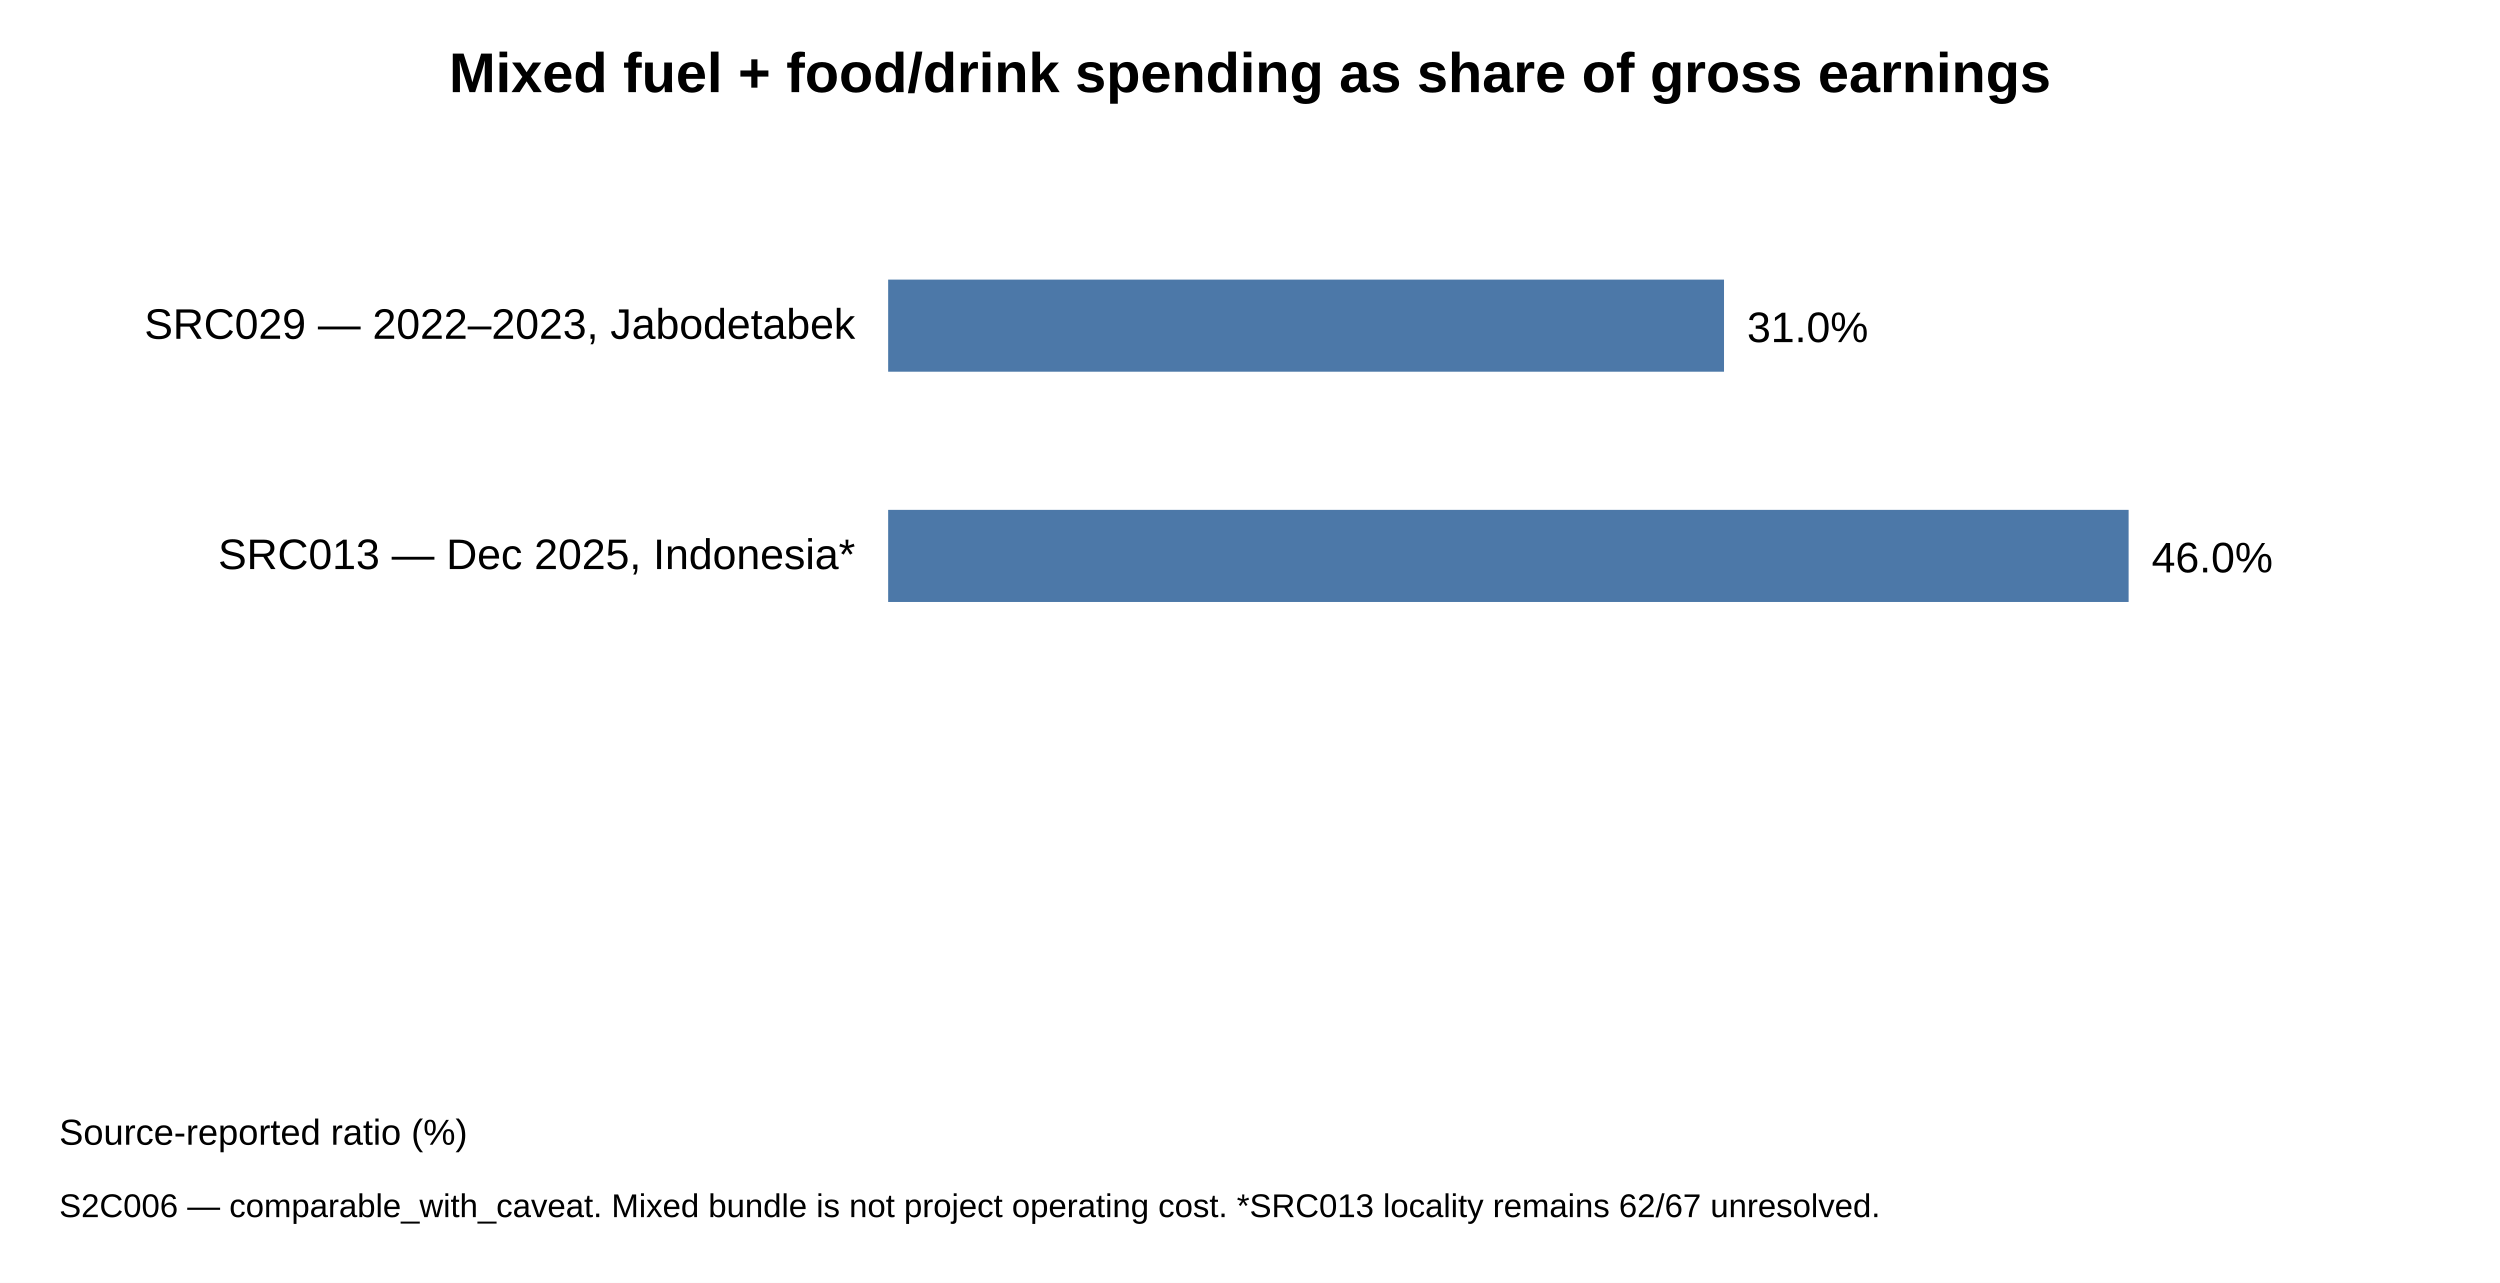
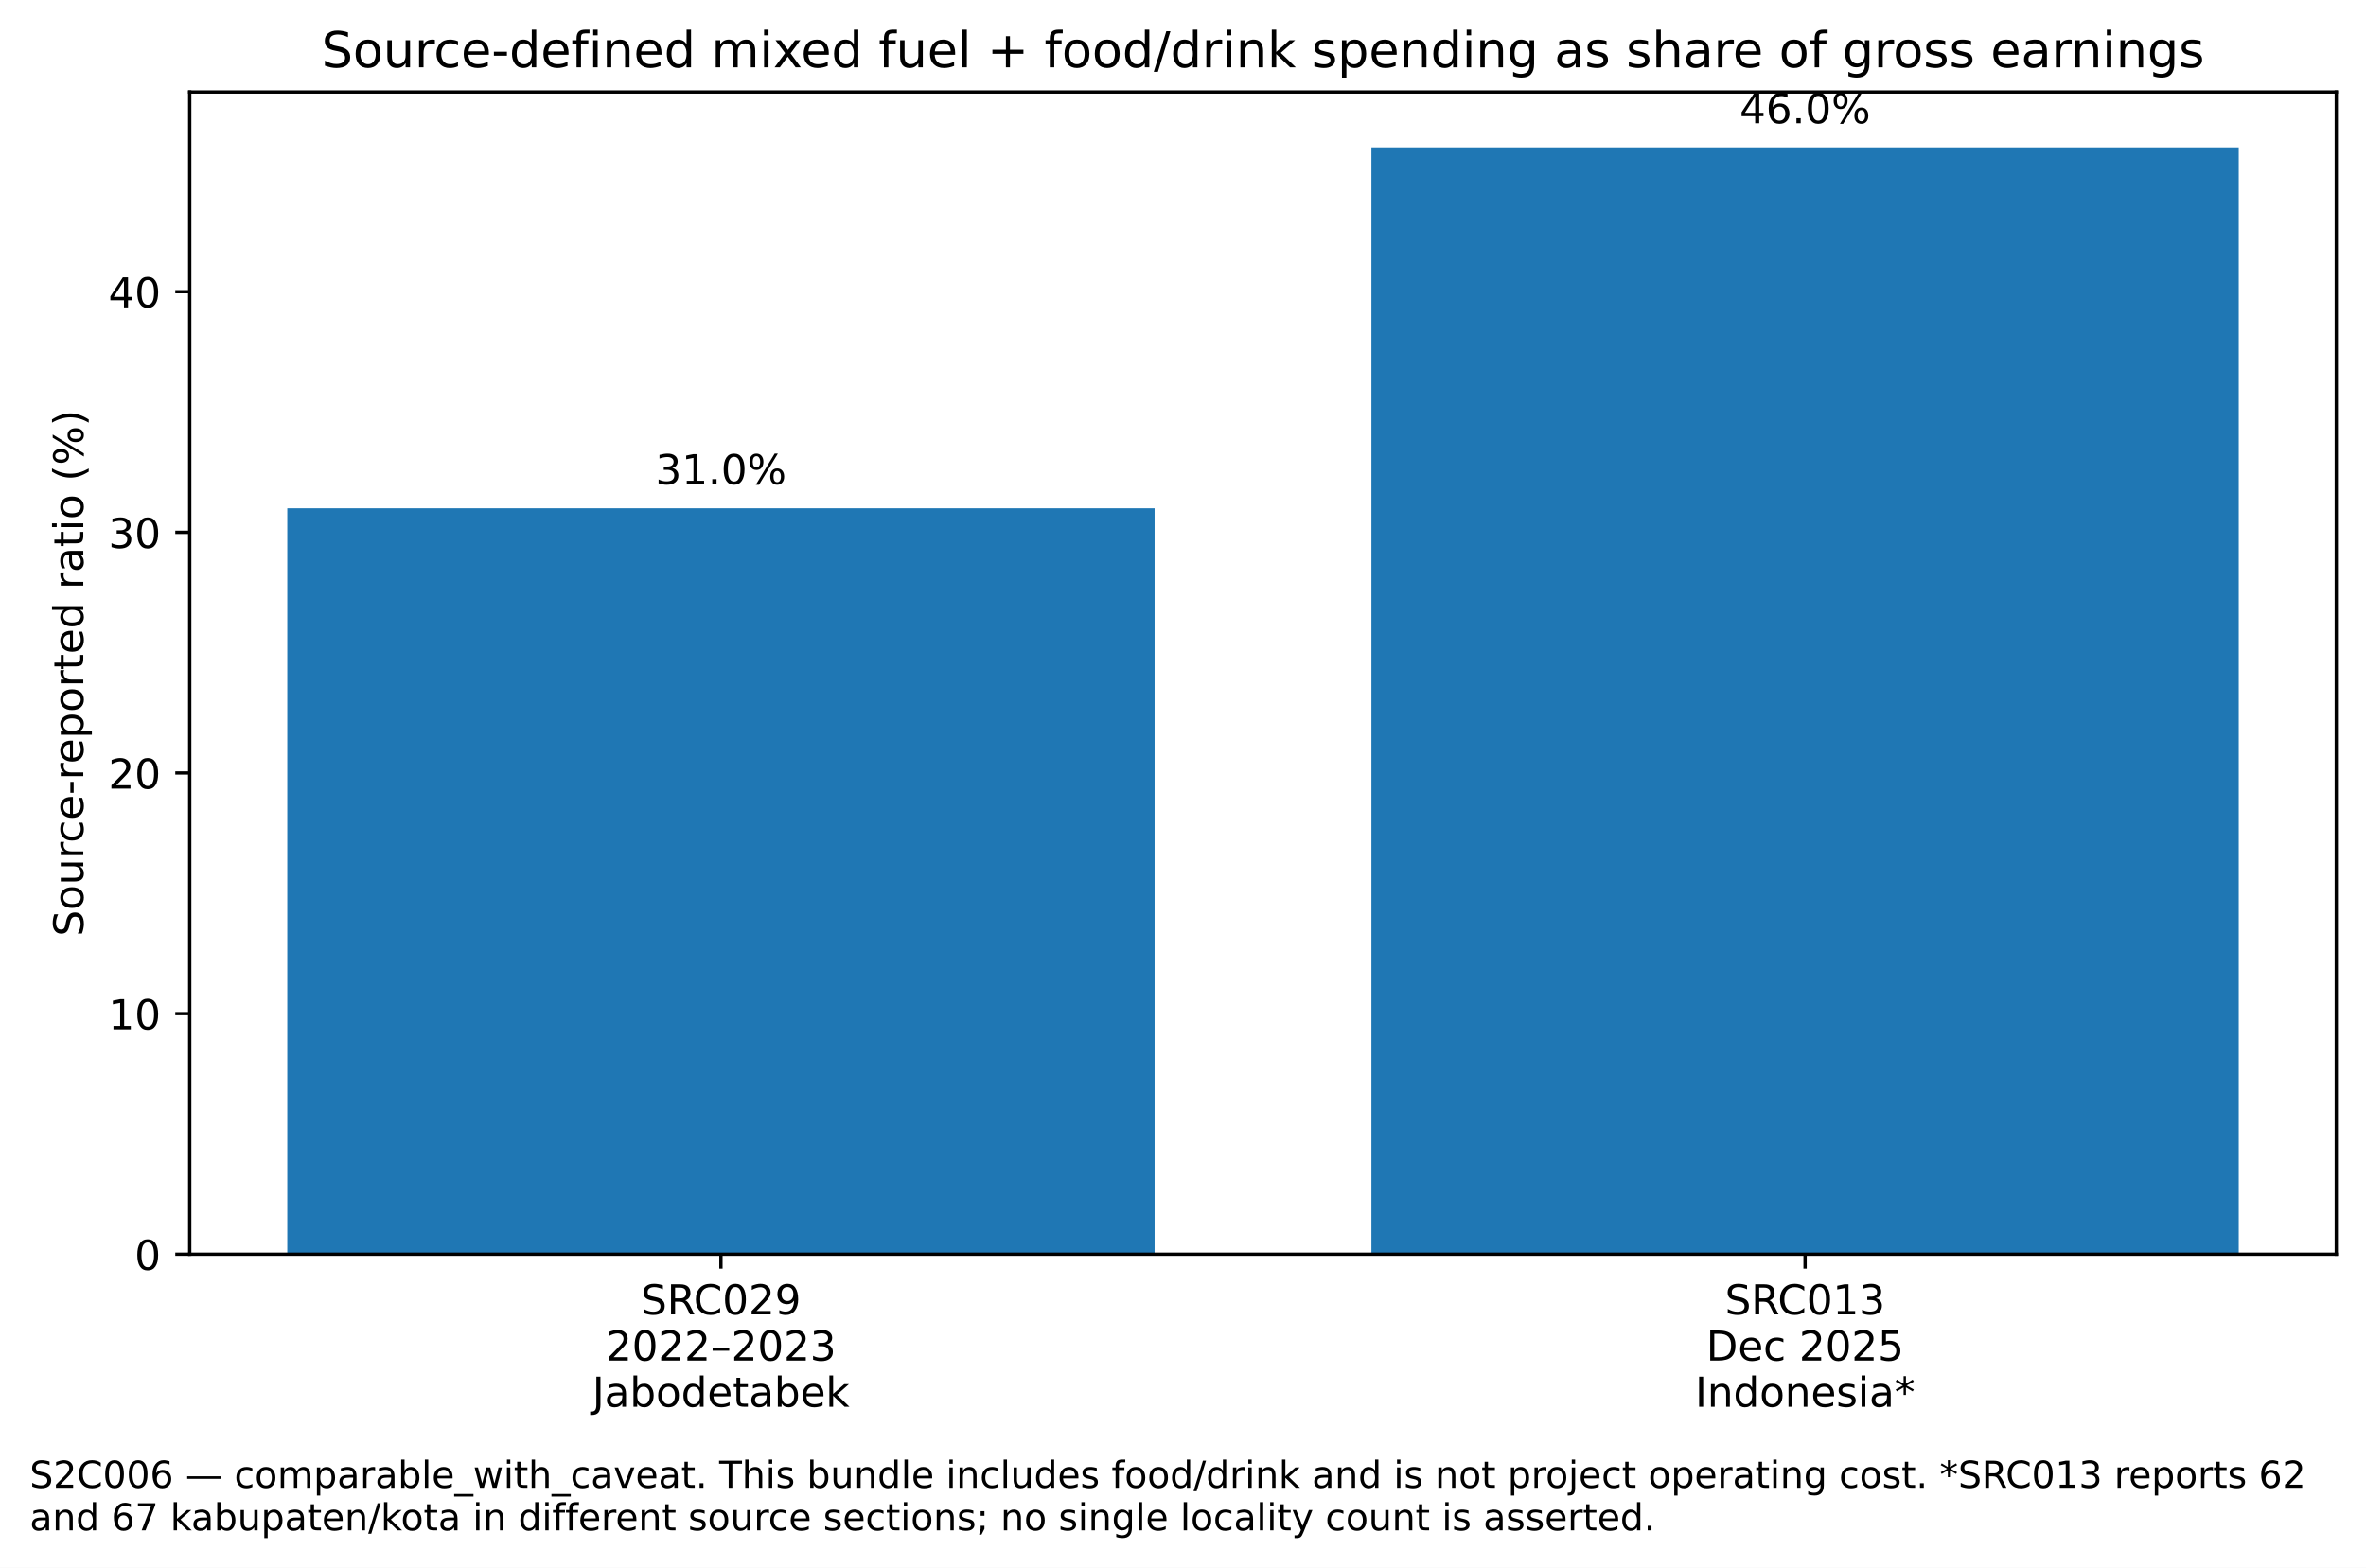
- <svg xmlns="http://www.w3.org/2000/svg" width="760" height="390" viewBox="0 0 760 390">
-   <rect width="100%" height="100%" fill="white" />
-   <text x="380.0" y="28" text-anchor="middle" font-size="17" font-family="Arial" font-weight="bold">Mixed fuel + food/drink spending as share of gross earnings</text>
-   <g font-family="Arial">
-     <text x="260" y="103" text-anchor="end" font-size="13">SRC029 — 2022–2023, Jabodetabek</text>
-     <rect x="270" y="85" width="254.1" height="28" fill="#4c78a8" />
-     <text x="531.1" y="104" font-size="13">31.0%</text>
-     <text x="260" y="173" text-anchor="end" font-size="13">SRC013 — Dec 2025, Indonesia*</text>
-     <rect x="270" y="155" width="377.1" height="28" fill="#4c78a8" />
-     <text x="654.1" y="174" font-size="13">46.0%</text>
-     <text x="18" y="348" font-size="11">Source-reported ratio (%)</text>
-     <text x="18" y="370" font-size="10">S2C006 — comparable_with_caveat. Mixed bundle is not project operating cost. *SRC013 locality remains 62/67 unresolved.</text>
+ <svg xmlns="http://www.w3.org/2000/svg" xmlns:xlink="http://www.w3.org/1999/xlink" width="573.84pt" height="380.278pt" viewBox="0 0 573.84 380.278" version="1.1">
+   <defs>
+     <style type="text/css">*{stroke-linejoin: round; stroke-linecap: butt}</style>
+   </defs>
+   <g id="figure_1">
+     <g id="patch_1">
+       <path d="M 0 380.278  L 573.84 380.278  L 573.84 0  L 0 0  z " style="fill: #ffffff" />
+     </g>
+     <g id="axes_1">
+       <g id="patch_2">
+         <path d="M 46.01 304.23  L 566.64 304.23  L 566.64 22.318  L 46.01 22.318  z " style="fill: #ffffff" />
+       </g>
+       <g id="patch_3">
+         <path d="M 69.675 304.23  L 280.031 304.23  L 280.031 123.293  L 69.675 123.293  z " clip-path="url(#pbb051ae32e)" style="fill: #1f77b4" />
+       </g>
+       <g id="patch_4">
+         <path d="M 332.619 304.23  L 542.975 304.23  L 542.975 35.743  L 332.619 35.743  z " clip-path="url(#pbb051ae32e)" style="fill: #1f77b4" />
+       </g>
+       <g id="matplotlib.axis_1">
+         <g id="xtick_1">
+           <g id="line2d_1">
+             <defs>
+               <path id="mdbfeca1f41" d="M 0 0  L 0 3.5  " style="stroke: #000000; stroke-width: 0.8" />
+             </defs>
+             <g>
+               <use xlink:href="#mdbfeca1f41" x="174.853" y="304.23" style="stroke: #000000; stroke-width: 0.8" />
+             </g>
+           </g>
+           <g id="text_1">
+             <text style="font-size: 10px; font-family: 'DejaVu Sans', 'Bitstream Vera Sans', 'Computer Modern Sans Serif', 'Lucida Grande', 'Verdana', 'Geneva', 'Lucid', 'Arial', 'Helvetica', 'Avant Garde', sans-serif" transform="translate(155.4192 318.8286)">SRC029</text>
+             <text style="font-size: 10px; font-family: 'DejaVu Sans', 'Bitstream Vera Sans', 'Computer Modern Sans Serif', 'Lucida Grande', 'Verdana', 'Geneva', 'Lucid', 'Arial', 'Helvetica', 'Avant Garde', sans-serif" transform="translate(146.9028 330.0264)">2022–2023</text>
+             <text style="font-size: 10px; font-family: 'DejaVu Sans', 'Bitstream Vera Sans', 'Computer Modern Sans Serif', 'Lucida Grande', 'Verdana', 'Geneva', 'Lucid', 'Arial', 'Helvetica', 'Avant Garde', sans-serif" transform="translate(143.659 341.2242)">Jabodetabek</text>
+           </g>
+         </g>
+         <g id="xtick_2">
+           <g id="line2d_2">
+             <g>
+               <use xlink:href="#mdbfeca1f41" x="437.797" y="304.23" style="stroke: #000000; stroke-width: 0.8" />
+             </g>
+           </g>
+           <g id="text_2">
+             <text style="font-size: 10px; font-family: 'DejaVu Sans', 'Bitstream Vera Sans', 'Computer Modern Sans Serif', 'Lucida Grande', 'Verdana', 'Geneva', 'Lucid', 'Arial', 'Helvetica', 'Avant Garde', sans-serif" transform="translate(418.3636 318.8286)">SRC013</text>
+             <text style="font-size: 10px; font-family: 'DejaVu Sans', 'Bitstream Vera Sans', 'Computer Modern Sans Serif', 'Lucida Grande', 'Verdana', 'Geneva', 'Lucid', 'Arial', 'Helvetica', 'Avant Garde', sans-serif" transform="translate(413.8074 330.0264)">Dec 2025</text>
+             <text style="font-size: 10px; font-family: 'DejaVu Sans', 'Bitstream Vera Sans', 'Computer Modern Sans Serif', 'Lucida Grande', 'Verdana', 'Geneva', 'Lucid', 'Arial', 'Helvetica', 'Avant Garde', sans-serif" transform="translate(411.1168 341.2242)">Indonesia*</text>
+           </g>
+         </g>
+       </g>
+       <g id="matplotlib.axis_2">
+         <g id="ytick_1">
+           <g id="line2d_3">
+             <defs>
+               <path id="m6483277d21" d="M 0 0  L -3.5 0  " style="stroke: #000000; stroke-width: 0.8" />
+             </defs>
+             <g>
+               <use xlink:href="#m6483277d21" x="46.01" y="304.23" style="stroke: #000000; stroke-width: 0.8" />
+             </g>
+           </g>
+           <g id="text_3">
+             <text style="font-size: 10px; font-family: 'DejaVu Sans', 'Bitstream Vera Sans', 'Computer Modern Sans Serif', 'Lucida Grande', 'Verdana', 'Geneva', 'Lucid', 'Arial', 'Helvetica', 'Avant Garde', sans-serif; text-anchor: end" x="39.01" y="308.029" transform="rotate(-0 39.01 308.0293)">0</text>
+           </g>
+         </g>
+         <g id="ytick_2">
+           <g id="line2d_4">
+             <g>
+               <use xlink:href="#m6483277d21" x="46.01" y="245.863" style="stroke: #000000; stroke-width: 0.8" />
+             </g>
+           </g>
+           <g id="text_4">
+             <text style="font-size: 10px; font-family: 'DejaVu Sans', 'Bitstream Vera Sans', 'Computer Modern Sans Serif', 'Lucida Grande', 'Verdana', 'Geneva', 'Lucid', 'Arial', 'Helvetica', 'Avant Garde', sans-serif; text-anchor: end" x="39.01" y="249.662" transform="rotate(-0 39.01 249.6625)">10</text>
+           </g>
+         </g>
+         <g id="ytick_3">
+           <g id="line2d_5">
+             <g>
+               <use xlink:href="#m6483277d21" x="46.01" y="187.496" style="stroke: #000000; stroke-width: 0.8" />
+             </g>
+           </g>
+           <g id="text_5">
+             <text style="font-size: 10px; font-family: 'DejaVu Sans', 'Bitstream Vera Sans', 'Computer Modern Sans Serif', 'Lucida Grande', 'Verdana', 'Geneva', 'Lucid', 'Arial', 'Helvetica', 'Avant Garde', sans-serif; text-anchor: end" x="39.01" y="191.296" transform="rotate(-0 39.01 191.2956)">20</text>
+           </g>
+         </g>
+         <g id="ytick_4">
+           <g id="line2d_6">
+             <g>
+               <use xlink:href="#m6483277d21" x="46.01" y="129.13" style="stroke: #000000; stroke-width: 0.8" />
+             </g>
+           </g>
+           <g id="text_6">
+             <text style="font-size: 10px; font-family: 'DejaVu Sans', 'Bitstream Vera Sans', 'Computer Modern Sans Serif', 'Lucida Grande', 'Verdana', 'Geneva', 'Lucid', 'Arial', 'Helvetica', 'Avant Garde', sans-serif; text-anchor: end" x="39.01" y="132.929" transform="rotate(-0 39.01 132.9287)">30</text>
+           </g>
+         </g>
+         <g id="ytick_5">
+           <g id="line2d_7">
+             <g>
+               <use xlink:href="#m6483277d21" x="46.01" y="70.763" style="stroke: #000000; stroke-width: 0.8" />
+             </g>
+           </g>
+           <g id="text_7">
+             <text style="font-size: 10px; font-family: 'DejaVu Sans', 'Bitstream Vera Sans', 'Computer Modern Sans Serif', 'Lucida Grande', 'Verdana', 'Geneva', 'Lucid', 'Arial', 'Helvetica', 'Avant Garde', sans-serif; text-anchor: end" x="39.01" y="74.562" transform="rotate(-0 39.01 74.56185)">40</text>
+           </g>
+         </g>
+         <g id="text_8">
+           <text style="font-size: 10px; font-family: 'DejaVu Sans', 'Bitstream Vera Sans', 'Computer Modern Sans Serif', 'Lucida Grande', 'Verdana', 'Geneva', 'Lucid', 'Arial', 'Helvetica', 'Avant Garde', sans-serif; text-anchor: middle" x="20.205" y="163.274" transform="rotate(-90 20.20531 163.2741)">Source-reported ratio (%)</text>
+         </g>
+       </g>
+       <g id="patch_5">
+         <path d="M 46.01 304.23  L 46.01 22.318  " style="fill: none; stroke: #000000; stroke-width: 0.8; stroke-linejoin: miter; stroke-linecap: square" />
+       </g>
+       <g id="patch_6">
+         <path d="M 566.64 304.23  L 566.64 22.318  " style="fill: none; stroke: #000000; stroke-width: 0.8; stroke-linejoin: miter; stroke-linecap: square" />
+       </g>
+       <g id="patch_7">
+         <path d="M 46.01 304.23  L 566.64 304.23  " style="fill: none; stroke: #000000; stroke-width: 0.8; stroke-linejoin: miter; stroke-linecap: square" />
+       </g>
+       <g id="patch_8">
+         <path d="M 46.01 22.318  L 566.64 22.318  " style="fill: none; stroke: #000000; stroke-width: 0.8; stroke-linejoin: miter; stroke-linecap: square" />
+       </g>
+       <g id="text_9">
+         <text style="font-size: 10px; font-family: 'DejaVu Sans', 'Bitstream Vera Sans', 'Computer Modern Sans Serif', 'Lucida Grande', 'Verdana', 'Geneva', 'Lucid', 'Arial', 'Helvetica', 'Avant Garde', sans-serif; text-anchor: middle" x="174.853" y="117.456" transform="rotate(-0 174.8528 117.4561)">31.0%</text>
+       </g>
+       <g id="text_10">
+         <text style="font-size: 10px; font-family: 'DejaVu Sans', 'Bitstream Vera Sans', 'Computer Modern Sans Serif', 'Lucida Grande', 'Verdana', 'Geneva', 'Lucid', 'Arial', 'Helvetica', 'Avant Garde', sans-serif; text-anchor: middle" x="437.797" y="29.906" transform="rotate(-0 437.7972 29.90582)">46.0%</text>
+       </g>
+       <g id="text_11">
+         <text style="font-size: 12px; font-family: 'DejaVu Sans', 'Bitstream Vera Sans', 'Computer Modern Sans Serif', 'Lucida Grande', 'Verdana', 'Geneva', 'Lucid', 'Arial', 'Helvetica', 'Avant Garde', sans-serif; text-anchor: middle" x="306.325" y="16.318" transform="rotate(-0 306.325 16.31812)">Source-defined mixed fuel + food/drink spending as share of gross earnings</text>
+       </g>
+     </g>
+     <g id="text_12">
+       <text style="font-size: 9px; font-family: 'DejaVu Sans', 'Bitstream Vera Sans', 'Computer Modern Sans Serif', 'Lucida Grande', 'Verdana', 'Geneva', 'Lucid', 'Arial', 'Helvetica', 'Avant Garde', sans-serif" transform="translate(7.2 360.8775)">S2C006 — comparable_with_caveat. This bundle includes food/drink and is not project operating cost. *SRC013 reports 62</text>
+       <text style="font-size: 9px; font-family: 'DejaVu Sans', 'Bitstream Vera Sans', 'Computer Modern Sans Serif', 'Lucida Grande', 'Verdana', 'Geneva', 'Lucid', 'Arial', 'Helvetica', 'Avant Garde', sans-serif" transform="translate(7.2 371.2058)">and 67 kabupaten/kota in different source sections; no single locality count is asserted.</text>
+     </g>
  </g>
+   <defs>
+     <clipPath id="pbb051ae32e">
+       <rect x="46.01" y="22.318" width="520.63" height="281.912" />
+     </clipPath>
+   </defs>
</svg>
